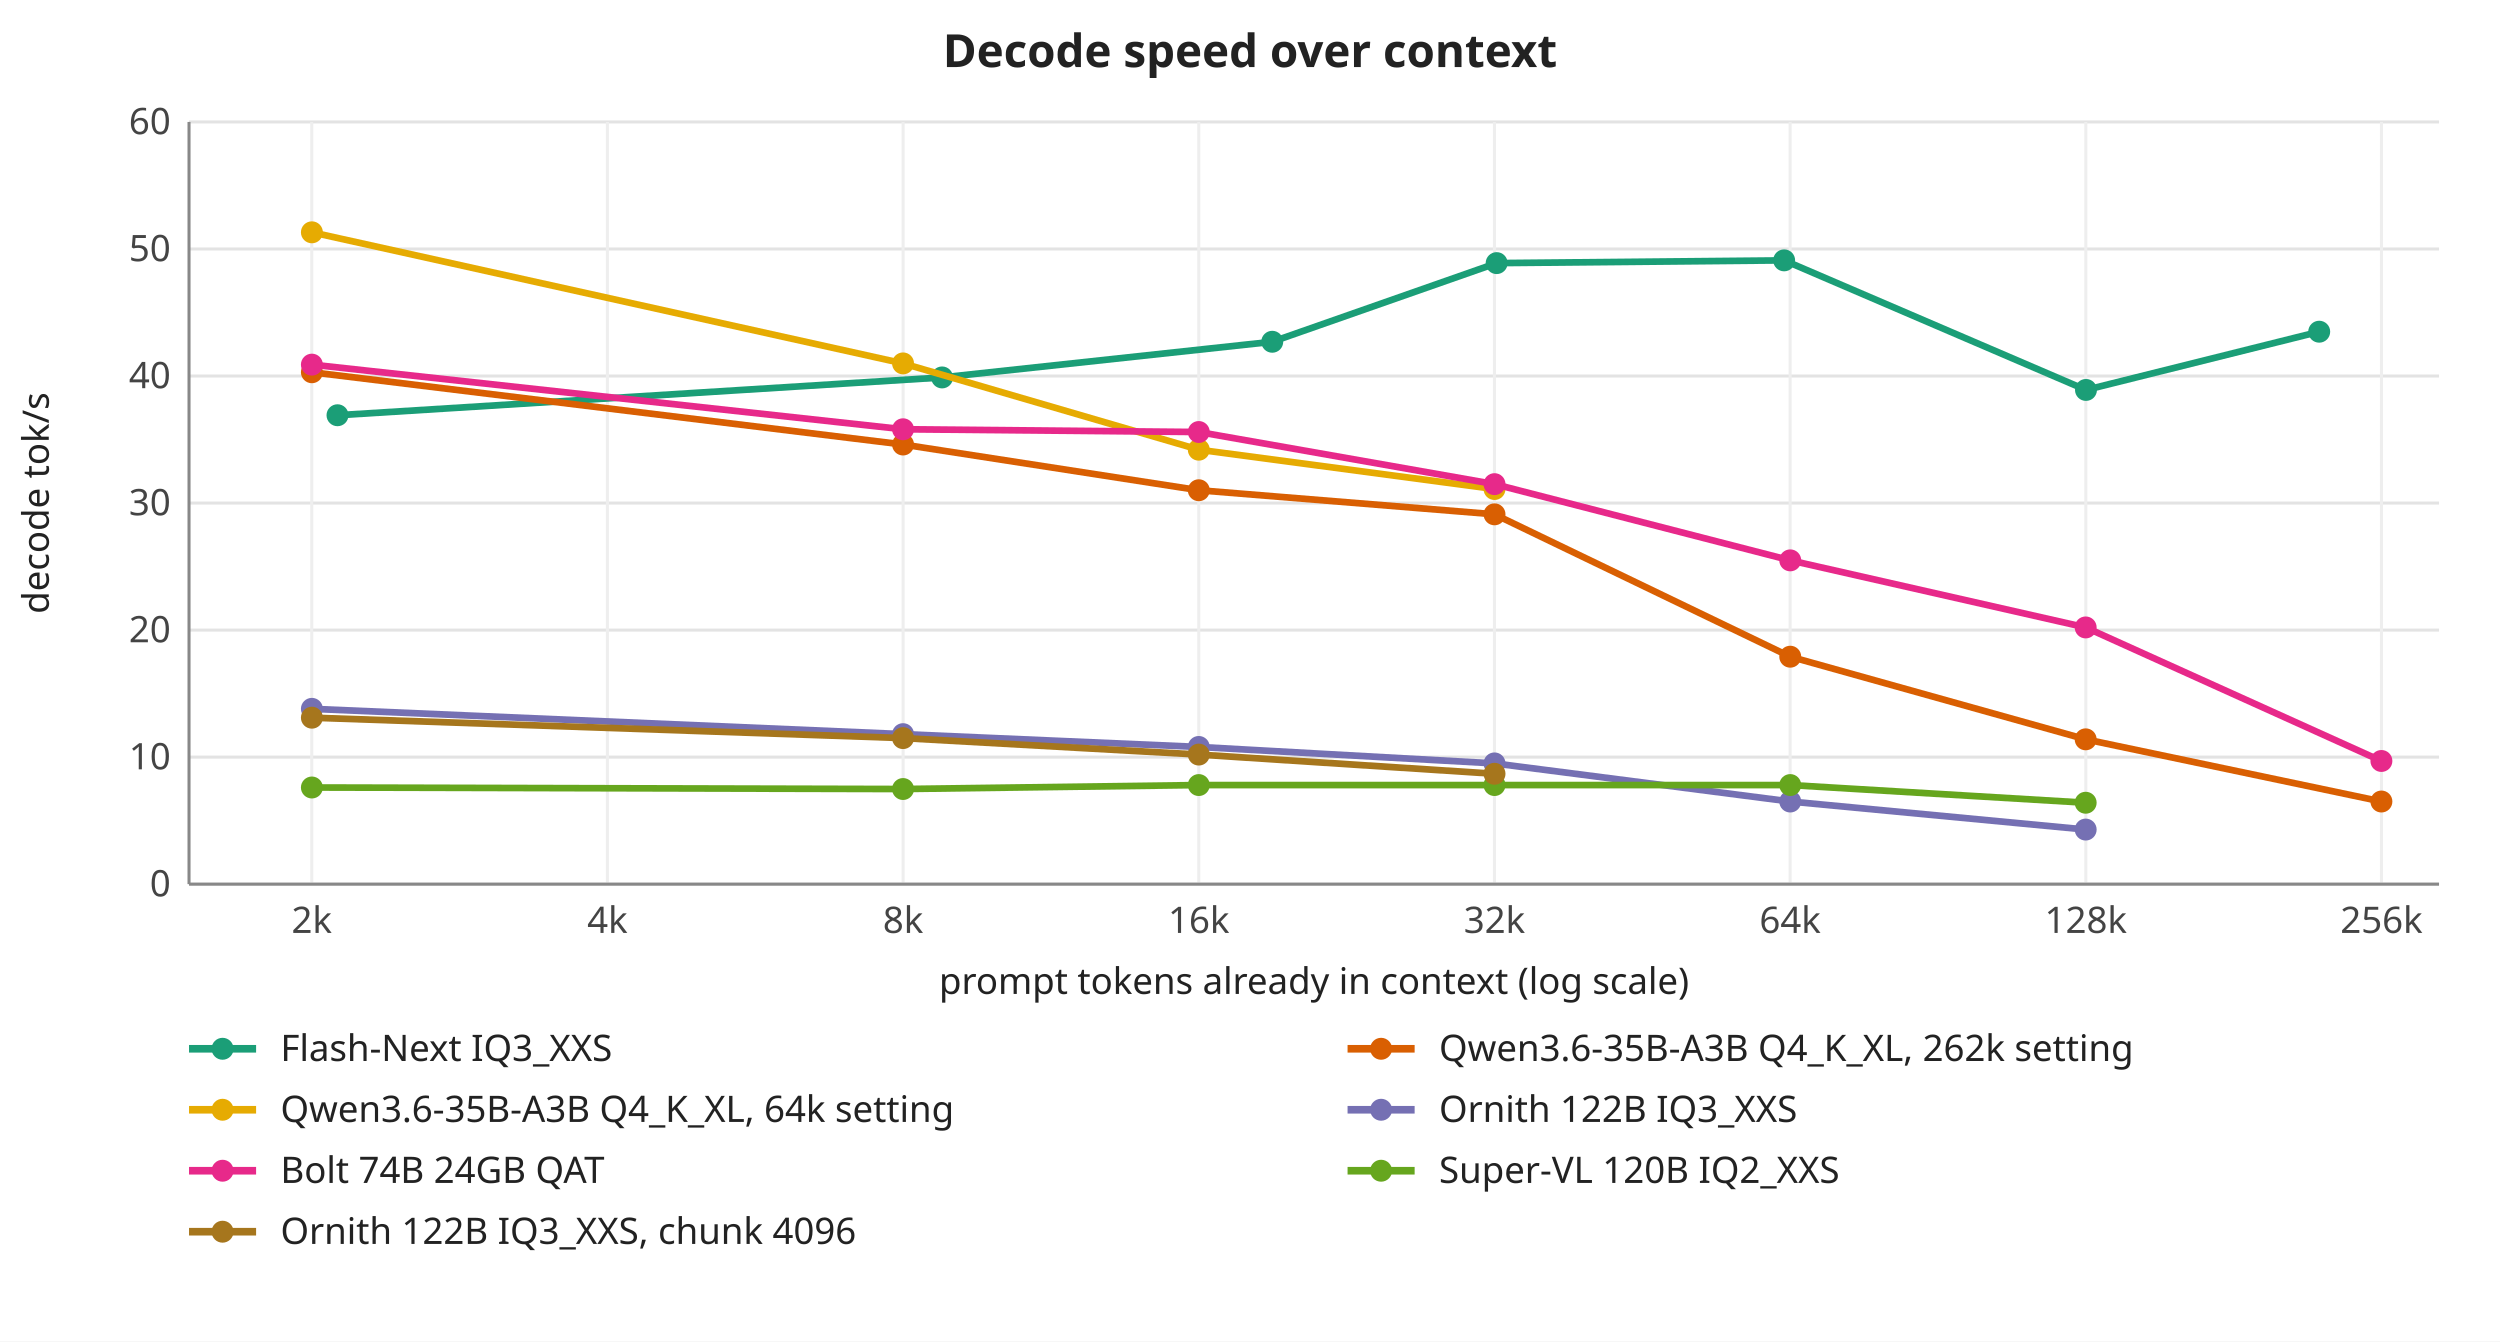
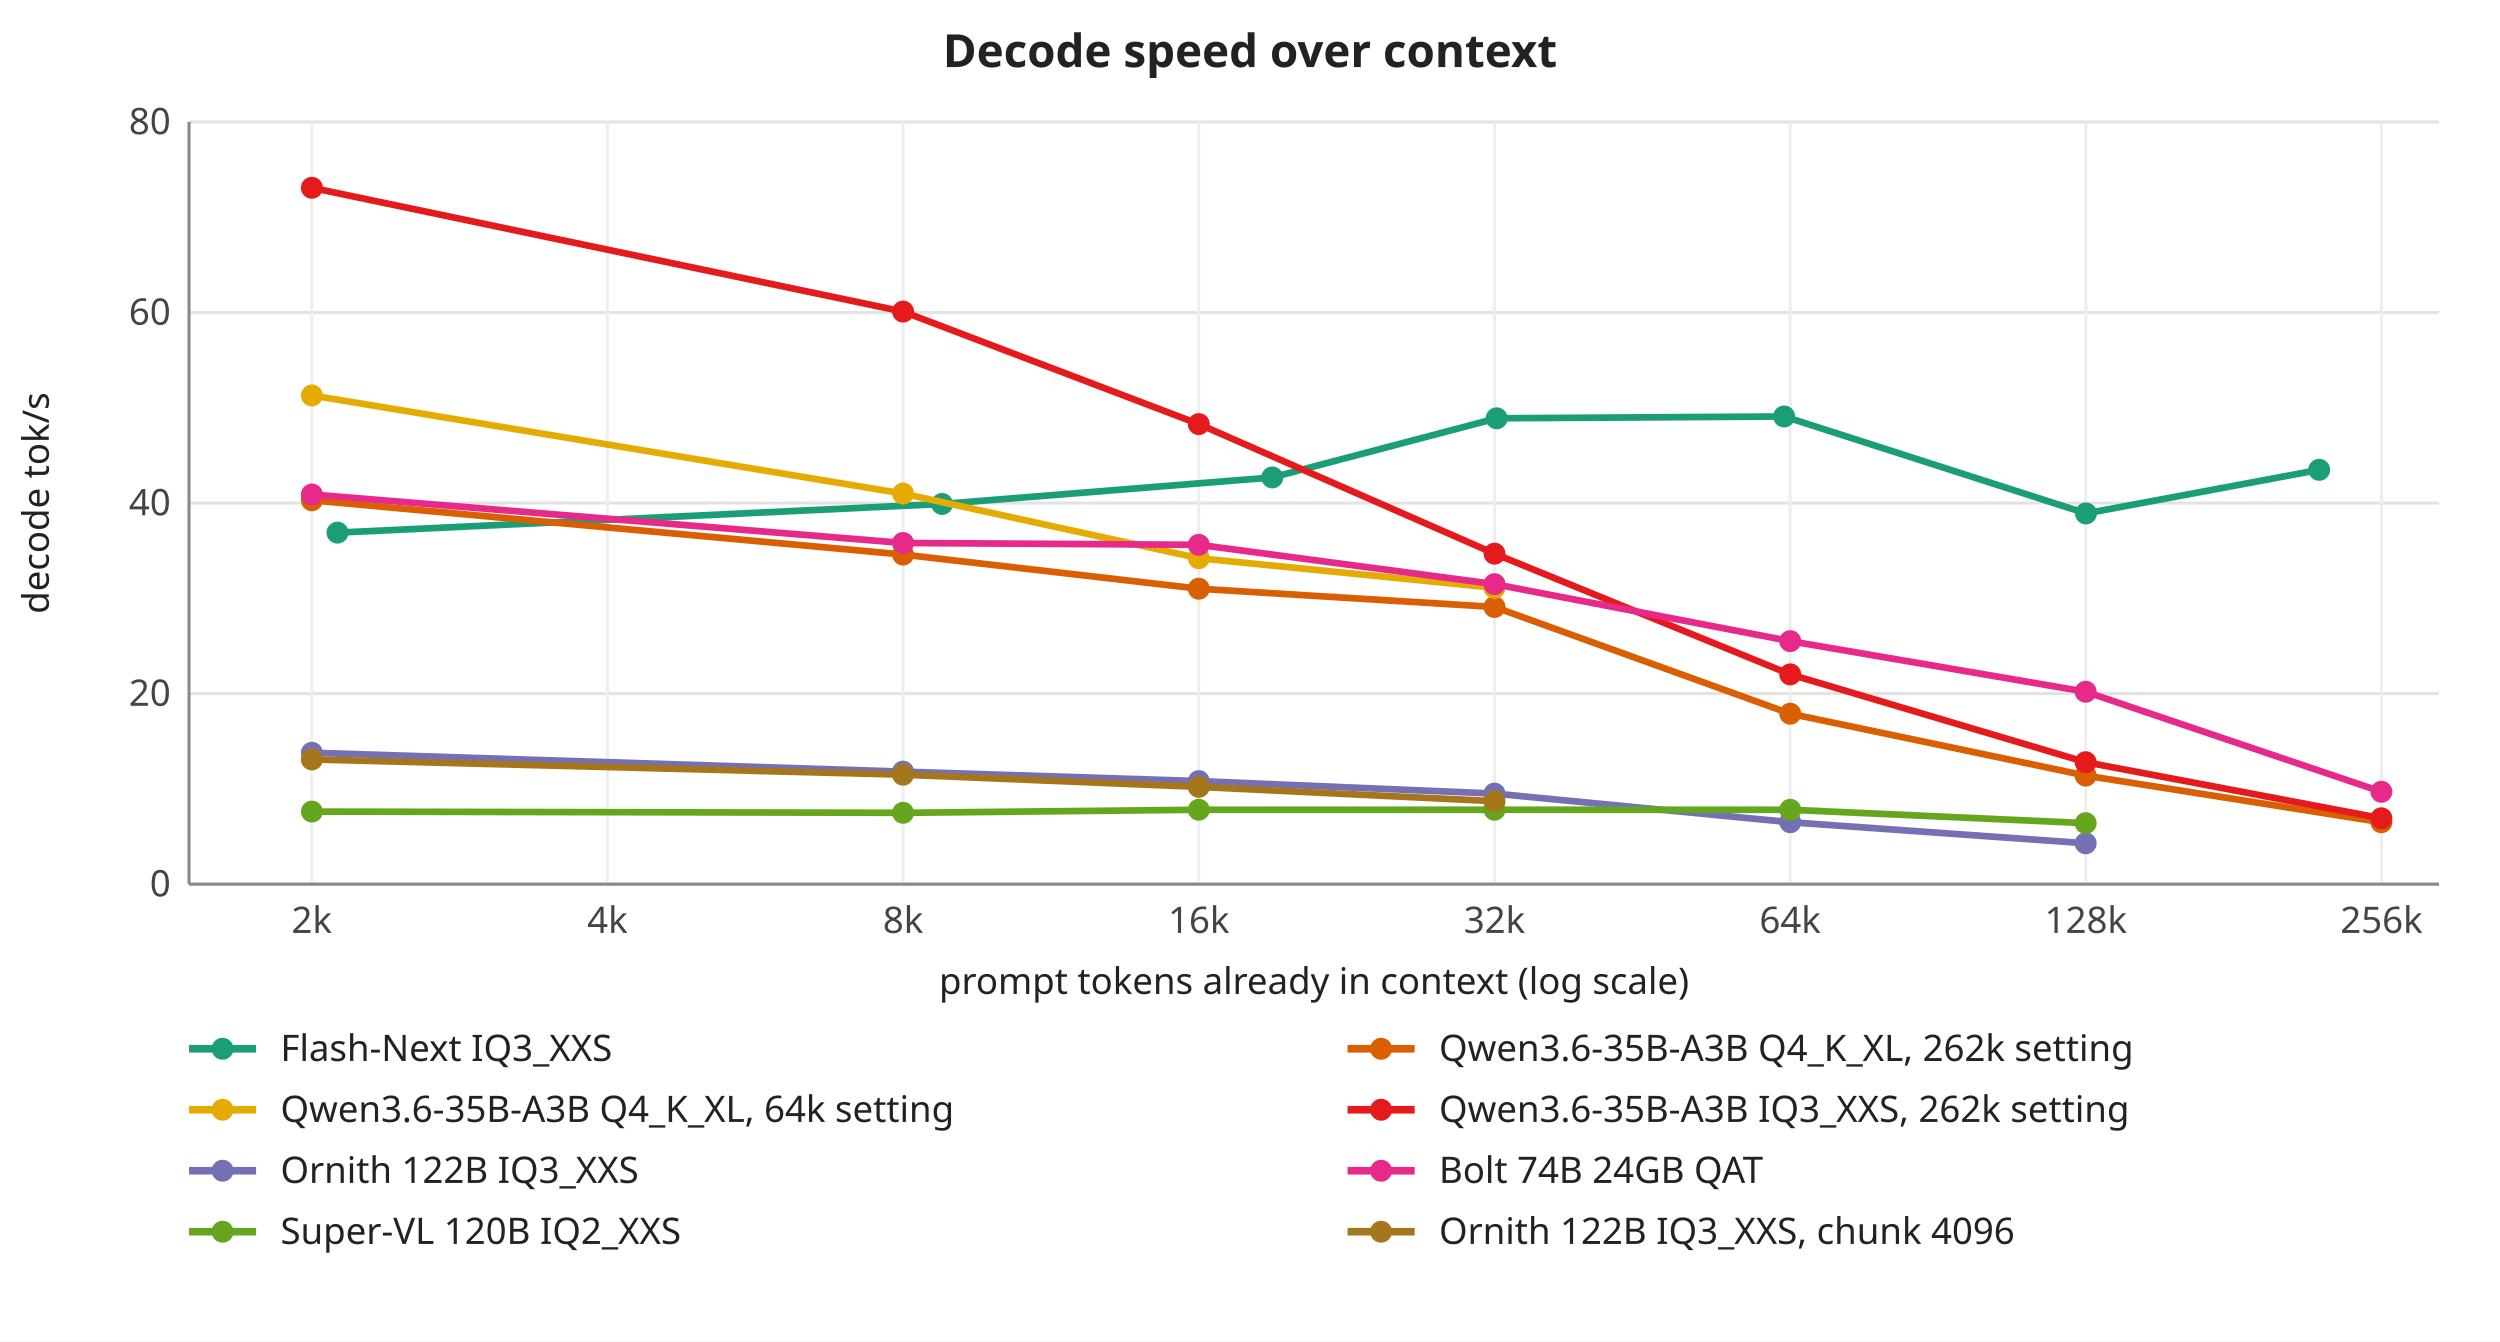
<svg xmlns="http://www.w3.org/2000/svg" viewBox="0 0 820 440" font-family="sans-serif" font-size="12">
  <rect width="820" height="440" fill="#ffffff" />
  <text x="410.0" y="22" text-anchor="middle" font-size="15" font-weight="bold" fill="#222">Decode speed over context</text>
  <line x1="62" x2="800" y1="290.0" y2="290.0" stroke="#e3e3e3" />
  <text x="56" y="294.0" text-anchor="end" fill="#444">0</text>
-   <line x1="62" x2="800" y1="248.333" y2="248.333" stroke="#e3e3e3" />
-   <text x="56" y="252.333" text-anchor="end" fill="#444">10</text>
-   <line x1="62" x2="800" y1="206.667" y2="206.667" stroke="#e3e3e3" />
-   <text x="56" y="210.667" text-anchor="end" fill="#444">20</text>
+   <line x1="62" x2="800" y1="227.5" y2="227.5" stroke="#e3e3e3" />
+   <text x="56" y="231.5" text-anchor="end" fill="#444">20</text>
  <line x1="62" x2="800" y1="165.0" y2="165.0" stroke="#e3e3e3" />
-   <text x="56" y="169.0" text-anchor="end" fill="#444">30</text>
-   <line x1="62" x2="800" y1="123.333" y2="123.333" stroke="#e3e3e3" />
-   <text x="56" y="127.333" text-anchor="end" fill="#444">40</text>
-   <line x1="62" x2="800" y1="81.667" y2="81.667" stroke="#e3e3e3" />
-   <text x="56" y="85.667" text-anchor="end" fill="#444">50</text>
+   <text x="56" y="169.0" text-anchor="end" fill="#444">40</text>
+   <line x1="62" x2="800" y1="102.5" y2="102.5" stroke="#e3e3e3" />
+   <text x="56" y="106.5" text-anchor="end" fill="#444">60</text>
  <line x1="62" x2="800" y1="40.0" y2="40.0" stroke="#e3e3e3" />
-   <text x="56" y="44.0" text-anchor="end" fill="#444">60</text>
+   <text x="56" y="44.0" text-anchor="end" fill="#444">80</text>
  <line x1="102.251" x2="102.251" y1="40" y2="290" stroke="#eee" />
  <text x="102.251" y="306" text-anchor="middle" fill="#444">2k</text>
  <line x1="199.234" x2="199.234" y1="40" y2="290" stroke="#eee" />
  <text x="199.234" y="306" text-anchor="middle" fill="#444">4k</text>
  <line x1="296.216" x2="296.216" y1="40" y2="290" stroke="#eee" />
  <text x="296.216" y="306" text-anchor="middle" fill="#444">8k</text>
  <line x1="393.198" x2="393.198" y1="40" y2="290" stroke="#eee" />
  <text x="393.198" y="306" text-anchor="middle" fill="#444">16k</text>
  <line x1="490.18" x2="490.18" y1="40" y2="290" stroke="#eee" />
  <text x="490.18" y="306" text-anchor="middle" fill="#444">32k</text>
  <line x1="587.162" x2="587.162" y1="40" y2="290" stroke="#eee" />
  <text x="587.162" y="306" text-anchor="middle" fill="#444">64k</text>
  <line x1="684.145" x2="684.145" y1="40" y2="290" stroke="#eee" />
  <text x="684.145" y="306" text-anchor="middle" fill="#444">128k</text>
  <line x1="781.127" x2="781.127" y1="40" y2="290" stroke="#eee" />
  <text x="781.127" y="306" text-anchor="middle" fill="#444">256k</text>
  <line x1="62" x2="62" y1="40" y2="290" stroke="#888" />
  <line x1="62" x2="800" y1="290" y2="290" stroke="#888" />
  <text x="431.0" y="326" text-anchor="middle" fill="#222">prompt tokens already in context (log scale)</text>
  <text transform="translate(16,165.0) rotate(-90)" text-anchor="middle" fill="#222">decode tok/s</text>
-   <polyline fill="none" stroke="#1b9e77" stroke-width="2.2" points="110.7,136.2 309.0,123.8 417.3,112.1 490.9,86.3 585.2,85.4 684.2,127.9 760.7,108.8" />
-   <circle cx="110.7" cy="136.2" r="3.6" fill="#1b9e77" />
-   <circle cx="309.0" cy="123.8" r="3.6" fill="#1b9e77" />
-   <circle cx="417.3" cy="112.1" r="3.6" fill="#1b9e77" />
-   <circle cx="490.9" cy="86.3" r="3.6" fill="#1b9e77" />
-   <circle cx="585.2" cy="85.4" r="3.6" fill="#1b9e77" />
-   <circle cx="684.2" cy="127.9" r="3.6" fill="#1b9e77" />
-   <circle cx="760.7" cy="108.8" r="3.6" fill="#1b9e77" />
-   <polyline fill="none" stroke="#d95f02" stroke-width="2.2" points="102.3,122.1 296.2,145.8 393.2,160.8 490.2,168.7 587.2,215.4 684.1,242.5 781.1,262.9" />
-   <circle cx="102.3" cy="122.1" r="3.6" fill="#d95f02" />
-   <circle cx="296.2" cy="145.8" r="3.6" fill="#d95f02" />
-   <circle cx="393.2" cy="160.8" r="3.6" fill="#d95f02" />
-   <circle cx="490.2" cy="168.7" r="3.6" fill="#d95f02" />
-   <circle cx="587.2" cy="215.4" r="3.6" fill="#d95f02" />
-   <circle cx="684.1" cy="242.5" r="3.6" fill="#d95f02" />
-   <circle cx="781.1" cy="262.9" r="3.6" fill="#d95f02" />
-   <polyline fill="none" stroke="#e6ab02" stroke-width="2.2" points="102.3,76.2 296.2,119.2 393.2,147.5 490.2,160.4" />
-   <circle cx="102.3" cy="76.2" r="3.6" fill="#e6ab02" />
-   <circle cx="296.2" cy="119.2" r="3.6" fill="#e6ab02" />
-   <circle cx="393.2" cy="147.5" r="3.6" fill="#e6ab02" />
-   <circle cx="490.2" cy="160.4" r="3.6" fill="#e6ab02" />
-   <polyline fill="none" stroke="#7570b3" stroke-width="2.2" points="102.3,232.5 296.2,240.8 393.2,245.0 490.2,250.4 587.2,262.9 684.1,272.1" />
-   <circle cx="102.3" cy="232.5" r="3.6" fill="#7570b3" />
-   <circle cx="296.2" cy="240.8" r="3.6" fill="#7570b3" />
-   <circle cx="393.2" cy="245.0" r="3.6" fill="#7570b3" />
-   <circle cx="490.2" cy="250.4" r="3.6" fill="#7570b3" />
-   <circle cx="587.2" cy="262.9" r="3.6" fill="#7570b3" />
-   <circle cx="684.1" cy="272.1" r="3.6" fill="#7570b3" />
-   <polyline fill="none" stroke="#e7298a" stroke-width="2.2" points="102.3,119.6 296.2,140.8 393.2,141.7 490.2,158.8 587.2,183.8 684.1,205.8 781.1,249.6" />
-   <circle cx="102.3" cy="119.6" r="3.6" fill="#e7298a" />
-   <circle cx="296.2" cy="140.8" r="3.6" fill="#e7298a" />
-   <circle cx="393.2" cy="141.7" r="3.6" fill="#e7298a" />
-   <circle cx="490.2" cy="158.8" r="3.6" fill="#e7298a" />
-   <circle cx="587.2" cy="183.8" r="3.6" fill="#e7298a" />
-   <circle cx="684.1" cy="205.8" r="3.6" fill="#e7298a" />
-   <circle cx="781.1" cy="249.6" r="3.6" fill="#e7298a" />
-   <polyline fill="none" stroke="#66a61e" stroke-width="2.2" points="102.3,258.3 296.2,258.8 393.2,257.5 490.2,257.5 587.2,257.5 684.1,263.3" />
-   <circle cx="102.3" cy="258.3" r="3.6" fill="#66a61e" />
-   <circle cx="296.2" cy="258.8" r="3.6" fill="#66a61e" />
-   <circle cx="393.2" cy="257.5" r="3.6" fill="#66a61e" />
-   <circle cx="490.2" cy="257.5" r="3.6" fill="#66a61e" />
-   <circle cx="587.2" cy="257.5" r="3.6" fill="#66a61e" />
-   <circle cx="684.1" cy="263.3" r="3.6" fill="#66a61e" />
-   <polyline fill="none" stroke="#a6761d" stroke-width="2.2" points="102.3,235.4 296.2,242.1 393.2,247.5 490.2,253.8" />
-   <circle cx="102.3" cy="235.4" r="3.6" fill="#a6761d" />
-   <circle cx="296.2" cy="242.1" r="3.6" fill="#a6761d" />
-   <circle cx="393.2" cy="247.5" r="3.6" fill="#a6761d" />
-   <circle cx="490.2" cy="253.8" r="3.6" fill="#a6761d" />
+   <polyline fill="none" stroke="#1b9e77" stroke-width="2.2" points="110.7,174.7 309.0,165.3 417.3,156.6 490.9,137.2 585.2,136.6 684.2,168.4 760.7,154.1" />
+   <circle cx="110.7" cy="174.7" r="3.6" fill="#1b9e77" />
+   <circle cx="309.0" cy="165.3" r="3.6" fill="#1b9e77" />
+   <circle cx="417.3" cy="156.6" r="3.6" fill="#1b9e77" />
+   <circle cx="490.9" cy="137.2" r="3.6" fill="#1b9e77" />
+   <circle cx="585.2" cy="136.6" r="3.6" fill="#1b9e77" />
+   <circle cx="684.2" cy="168.4" r="3.6" fill="#1b9e77" />
+   <circle cx="760.7" cy="154.1" r="3.6" fill="#1b9e77" />
+   <polyline fill="none" stroke="#d95f02" stroke-width="2.2" points="102.3,164.1 296.2,181.9 393.2,193.1 490.2,199.1 587.2,234.1 684.1,254.4 781.1,269.7" />
+   <circle cx="102.3" cy="164.1" r="3.6" fill="#d95f02" />
+   <circle cx="296.2" cy="181.9" r="3.6" fill="#d95f02" />
+   <circle cx="393.2" cy="193.1" r="3.6" fill="#d95f02" />
+   <circle cx="490.2" cy="199.1" r="3.6" fill="#d95f02" />
+   <circle cx="587.2" cy="234.1" r="3.6" fill="#d95f02" />
+   <circle cx="684.1" cy="254.4" r="3.6" fill="#d95f02" />
+   <circle cx="781.1" cy="269.7" r="3.6" fill="#d95f02" />
+   <polyline fill="none" stroke="#e6ab02" stroke-width="2.2" points="102.3,129.7 296.2,161.9 393.2,183.1 490.2,192.8" />
+   <circle cx="102.3" cy="129.7" r="3.6" fill="#e6ab02" />
+   <circle cx="296.2" cy="161.9" r="3.6" fill="#e6ab02" />
+   <circle cx="393.2" cy="183.1" r="3.6" fill="#e6ab02" />
+   <circle cx="490.2" cy="192.8" r="3.6" fill="#e6ab02" />
+   <polyline fill="none" stroke="#e41a1c" stroke-width="2.2" points="102.3,61.6 296.2,102.2 393.2,139.1 490.2,181.6 587.2,221.2 684.1,250.0 781.1,268.4" />
+   <circle cx="102.3" cy="61.6" r="3.6" fill="#e41a1c" />
+   <circle cx="296.2" cy="102.2" r="3.6" fill="#e41a1c" />
+   <circle cx="393.2" cy="139.1" r="3.6" fill="#e41a1c" />
+   <circle cx="490.2" cy="181.6" r="3.6" fill="#e41a1c" />
+   <circle cx="587.2" cy="221.2" r="3.6" fill="#e41a1c" />
+   <circle cx="684.1" cy="250.0" r="3.6" fill="#e41a1c" />
+   <circle cx="781.1" cy="268.4" r="3.6" fill="#e41a1c" />
+   <polyline fill="none" stroke="#7570b3" stroke-width="2.2" points="102.3,246.9 296.2,253.1 393.2,256.2 490.2,260.3 587.2,269.7 684.1,276.6" />
+   <circle cx="102.3" cy="246.9" r="3.6" fill="#7570b3" />
+   <circle cx="296.2" cy="253.1" r="3.6" fill="#7570b3" />
+   <circle cx="393.2" cy="256.2" r="3.6" fill="#7570b3" />
+   <circle cx="490.2" cy="260.3" r="3.6" fill="#7570b3" />
+   <circle cx="587.2" cy="269.7" r="3.6" fill="#7570b3" />
+   <circle cx="684.1" cy="276.6" r="3.6" fill="#7570b3" />
+   <polyline fill="none" stroke="#e7298a" stroke-width="2.2" points="102.3,162.2 296.2,178.1 393.2,178.7 490.2,191.6 587.2,210.3 684.1,226.9 781.1,259.7" />
+   <circle cx="102.3" cy="162.2" r="3.6" fill="#e7298a" />
+   <circle cx="296.2" cy="178.1" r="3.6" fill="#e7298a" />
+   <circle cx="393.2" cy="178.7" r="3.6" fill="#e7298a" />
+   <circle cx="490.2" cy="191.6" r="3.6" fill="#e7298a" />
+   <circle cx="587.2" cy="210.3" r="3.6" fill="#e7298a" />
+   <circle cx="684.1" cy="226.9" r="3.6" fill="#e7298a" />
+   <circle cx="781.1" cy="259.7" r="3.6" fill="#e7298a" />
+   <polyline fill="none" stroke="#66a61e" stroke-width="2.2" points="102.3,266.2 296.2,266.6 393.2,265.6 490.2,265.6 587.2,265.6 684.1,270.0" />
+   <circle cx="102.3" cy="266.2" r="3.6" fill="#66a61e" />
+   <circle cx="296.2" cy="266.6" r="3.6" fill="#66a61e" />
+   <circle cx="393.2" cy="265.6" r="3.6" fill="#66a61e" />
+   <circle cx="490.2" cy="265.6" r="3.6" fill="#66a61e" />
+   <circle cx="587.2" cy="265.6" r="3.6" fill="#66a61e" />
+   <circle cx="684.1" cy="270.0" r="3.6" fill="#66a61e" />
+   <polyline fill="none" stroke="#a6761d" stroke-width="2.2" points="102.3,249.1 296.2,254.1 393.2,258.1 490.2,262.8" />
+   <circle cx="102.3" cy="249.1" r="3.6" fill="#a6761d" />
+   <circle cx="296.2" cy="254.1" r="3.6" fill="#a6761d" />
+   <circle cx="393.2" cy="258.1" r="3.6" fill="#a6761d" />
+   <circle cx="490.2" cy="262.8" r="3.6" fill="#a6761d" />
  <line x1="62" x2="84" y1="344" y2="344" stroke="#1b9e77" stroke-width="2.5" />
  <circle cx="73" cy="344" r="3.6" fill="#1b9e77" />
  <text x="92" y="348" fill="#222">Flash-Next IQ3_XXS</text>
  <line x1="442" x2="464" y1="344" y2="344" stroke="#d95f02" stroke-width="2.5" />
  <circle cx="453" cy="344" r="3.6" fill="#d95f02" />
  <text x="472" y="348" fill="#222">Qwen3.6-35B-A3B Q4_K_XL, 262k setting</text>
  <line x1="62" x2="84" y1="364" y2="364" stroke="#e6ab02" stroke-width="2.5" />
  <circle cx="73" cy="364" r="3.6" fill="#e6ab02" />
  <text x="92" y="368" fill="#222">Qwen3.6-35B-A3B Q4_K_XL, 64k setting</text>
-   <line x1="442" x2="464" y1="364" y2="364" stroke="#7570b3" stroke-width="2.5" />
-   <circle cx="453" cy="364" r="3.6" fill="#7570b3" />
-   <text x="472" y="368" fill="#222">Ornith 122B IQ3_XXS</text>
-   <line x1="62" x2="84" y1="384" y2="384" stroke="#e7298a" stroke-width="2.5" />
-   <circle cx="73" cy="384" r="3.6" fill="#e7298a" />
-   <text x="92" y="388" fill="#222">Bolt 74B 24GB QAT</text>
-   <line x1="442" x2="464" y1="384" y2="384" stroke="#66a61e" stroke-width="2.5" />
-   <circle cx="453" cy="384" r="3.6" fill="#66a61e" />
-   <text x="472" y="388" fill="#222">Super-VL 120B IQ2_XXS</text>
-   <line x1="62" x2="84" y1="404" y2="404" stroke="#a6761d" stroke-width="2.5" />
-   <circle cx="73" cy="404" r="3.6" fill="#a6761d" />
-   <text x="92" y="408" fill="#222">Ornith 122B IQ3_XXS, chunk 4096</text>
+   <line x1="442" x2="464" y1="364" y2="364" stroke="#e41a1c" stroke-width="2.5" />
+   <circle cx="453" cy="364" r="3.6" fill="#e41a1c" />
+   <text x="472" y="368" fill="#222">Qwen3.6-35B-A3B IQ3_XXS, 262k setting</text>
+   <line x1="62" x2="84" y1="384" y2="384" stroke="#7570b3" stroke-width="2.5" />
+   <circle cx="73" cy="384" r="3.6" fill="#7570b3" />
+   <text x="92" y="388" fill="#222">Ornith 122B IQ3_XXS</text>
+   <line x1="442" x2="464" y1="384" y2="384" stroke="#e7298a" stroke-width="2.5" />
+   <circle cx="453" cy="384" r="3.6" fill="#e7298a" />
+   <text x="472" y="388" fill="#222">Bolt 74B 24GB QAT</text>
+   <line x1="62" x2="84" y1="404" y2="404" stroke="#66a61e" stroke-width="2.5" />
+   <circle cx="73" cy="404" r="3.6" fill="#66a61e" />
+   <text x="92" y="408" fill="#222">Super-VL 120B IQ2_XXS</text>
+   <line x1="442" x2="464" y1="404" y2="404" stroke="#a6761d" stroke-width="2.5" />
+   <circle cx="453" cy="404" r="3.6" fill="#a6761d" />
+   <text x="472" y="408" fill="#222">Ornith 122B IQ3_XXS, chunk 4096</text>
</svg>
